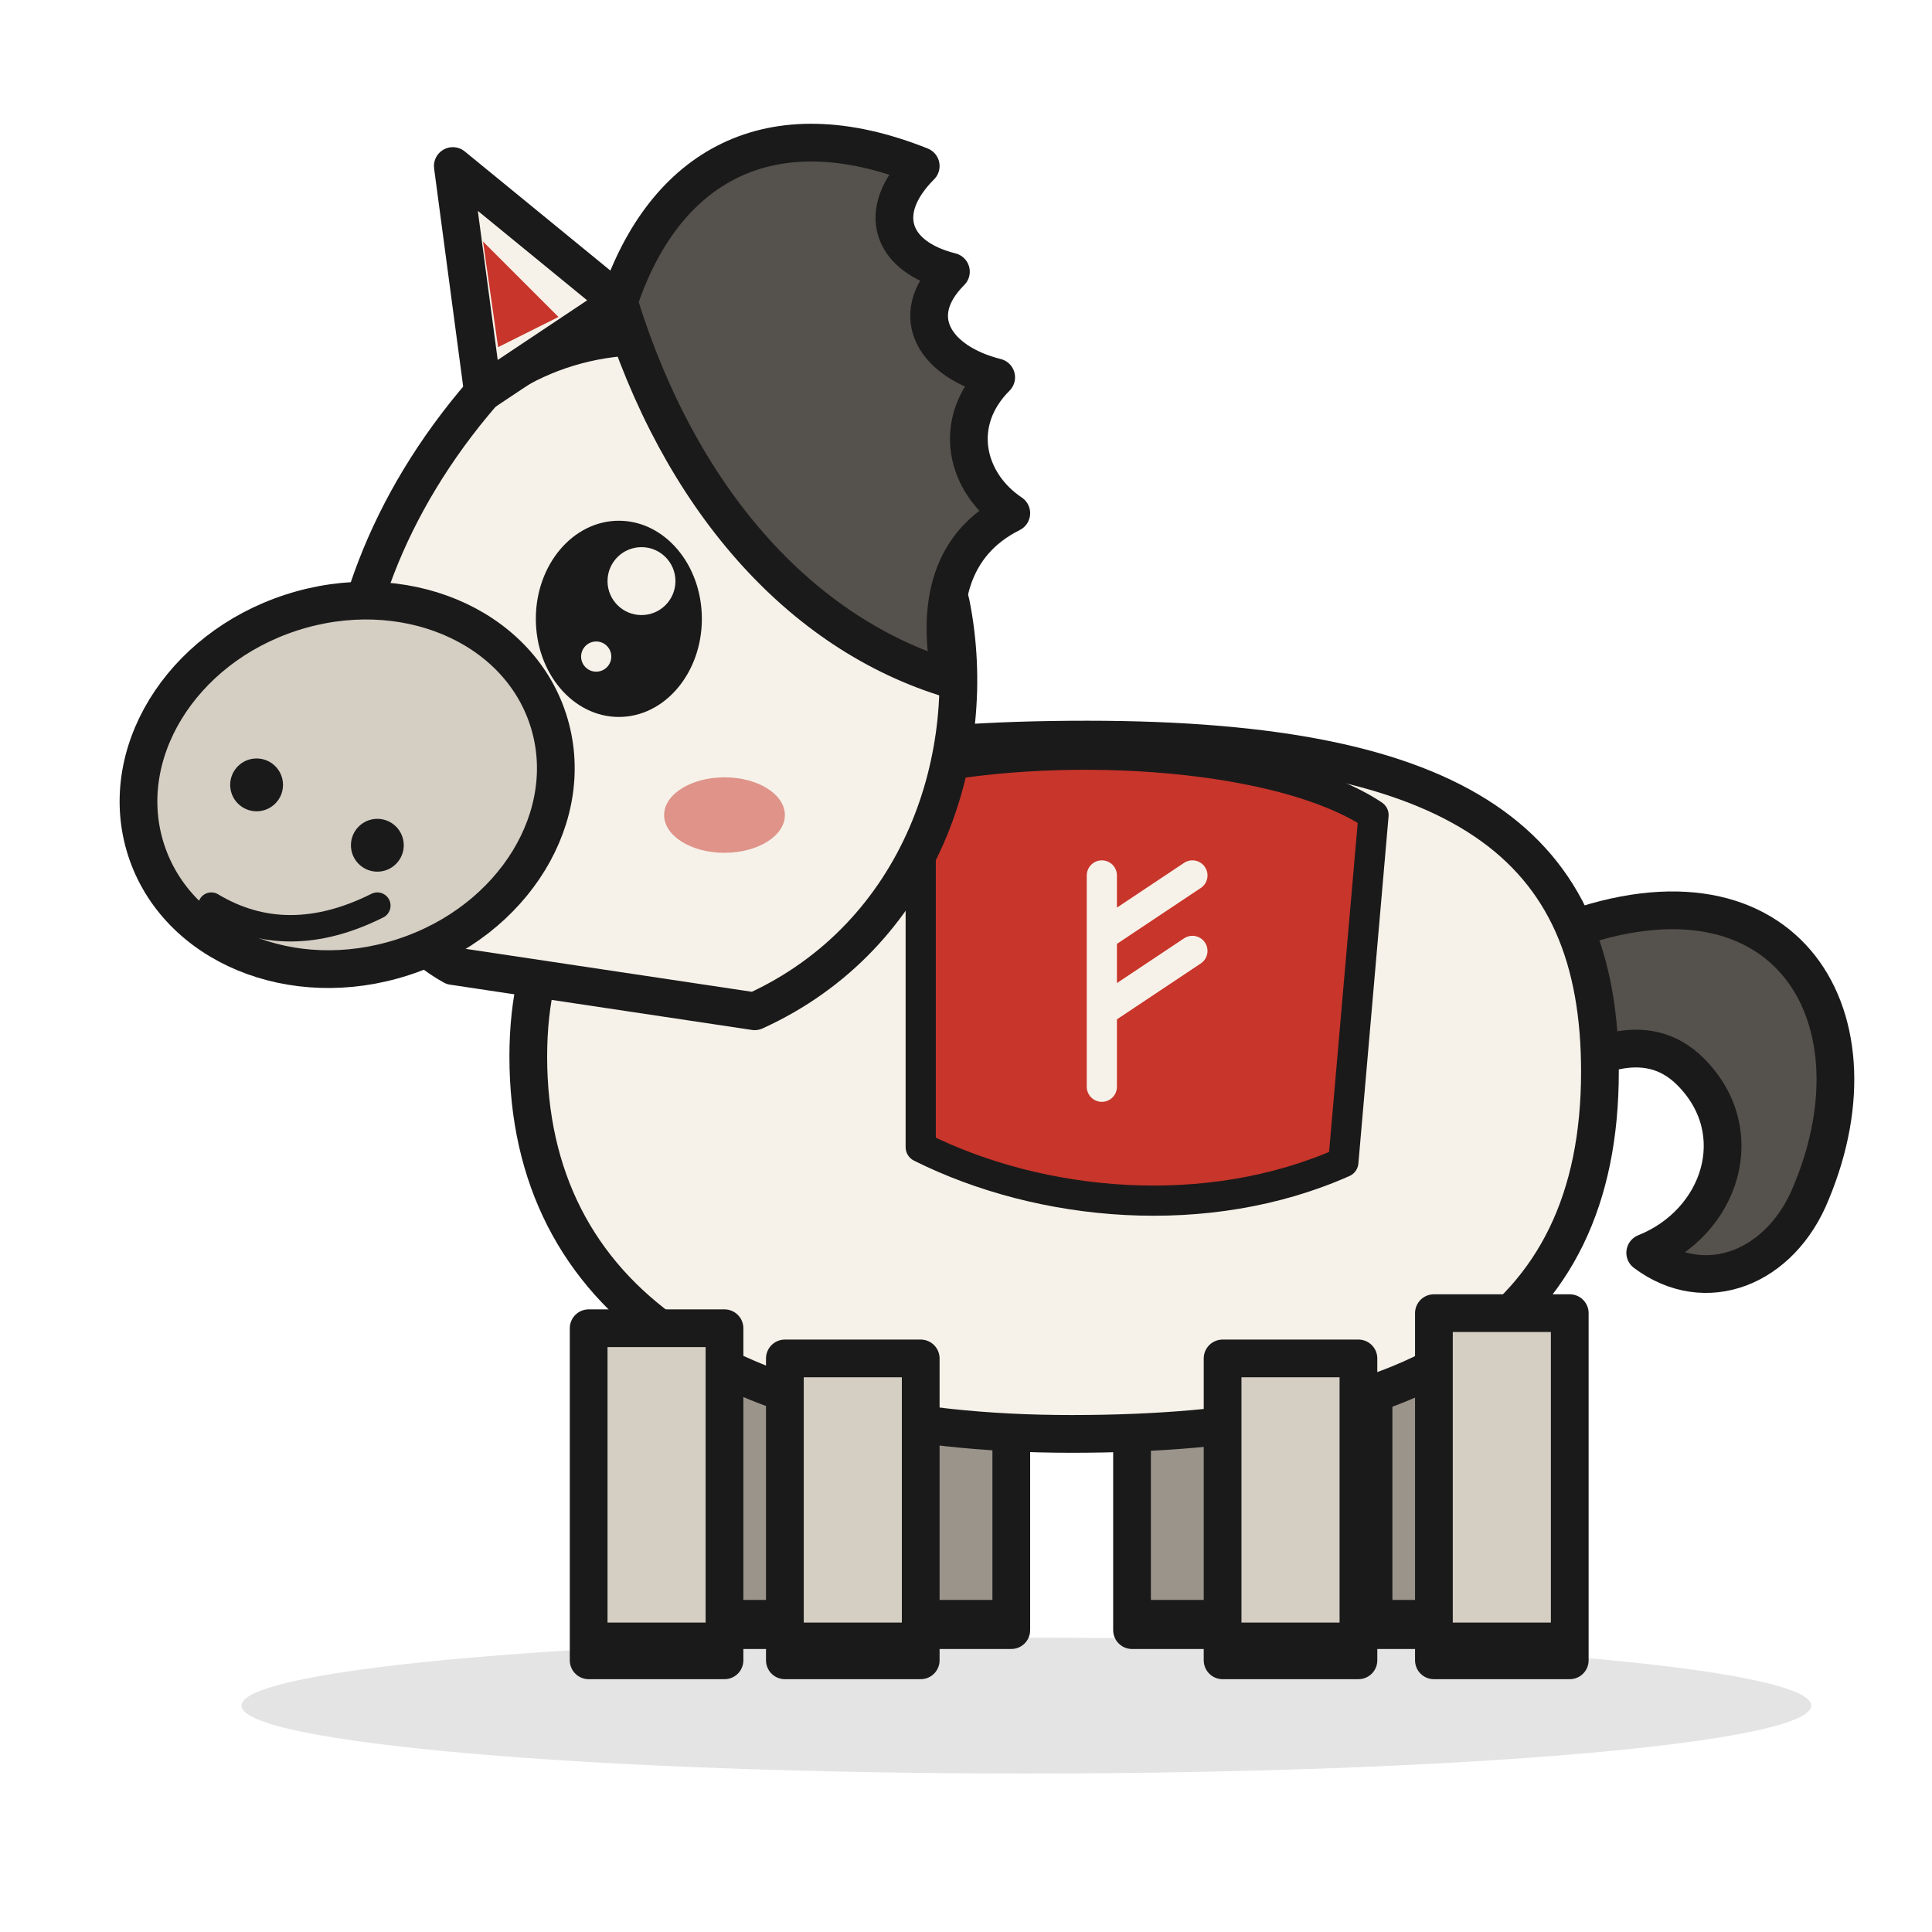
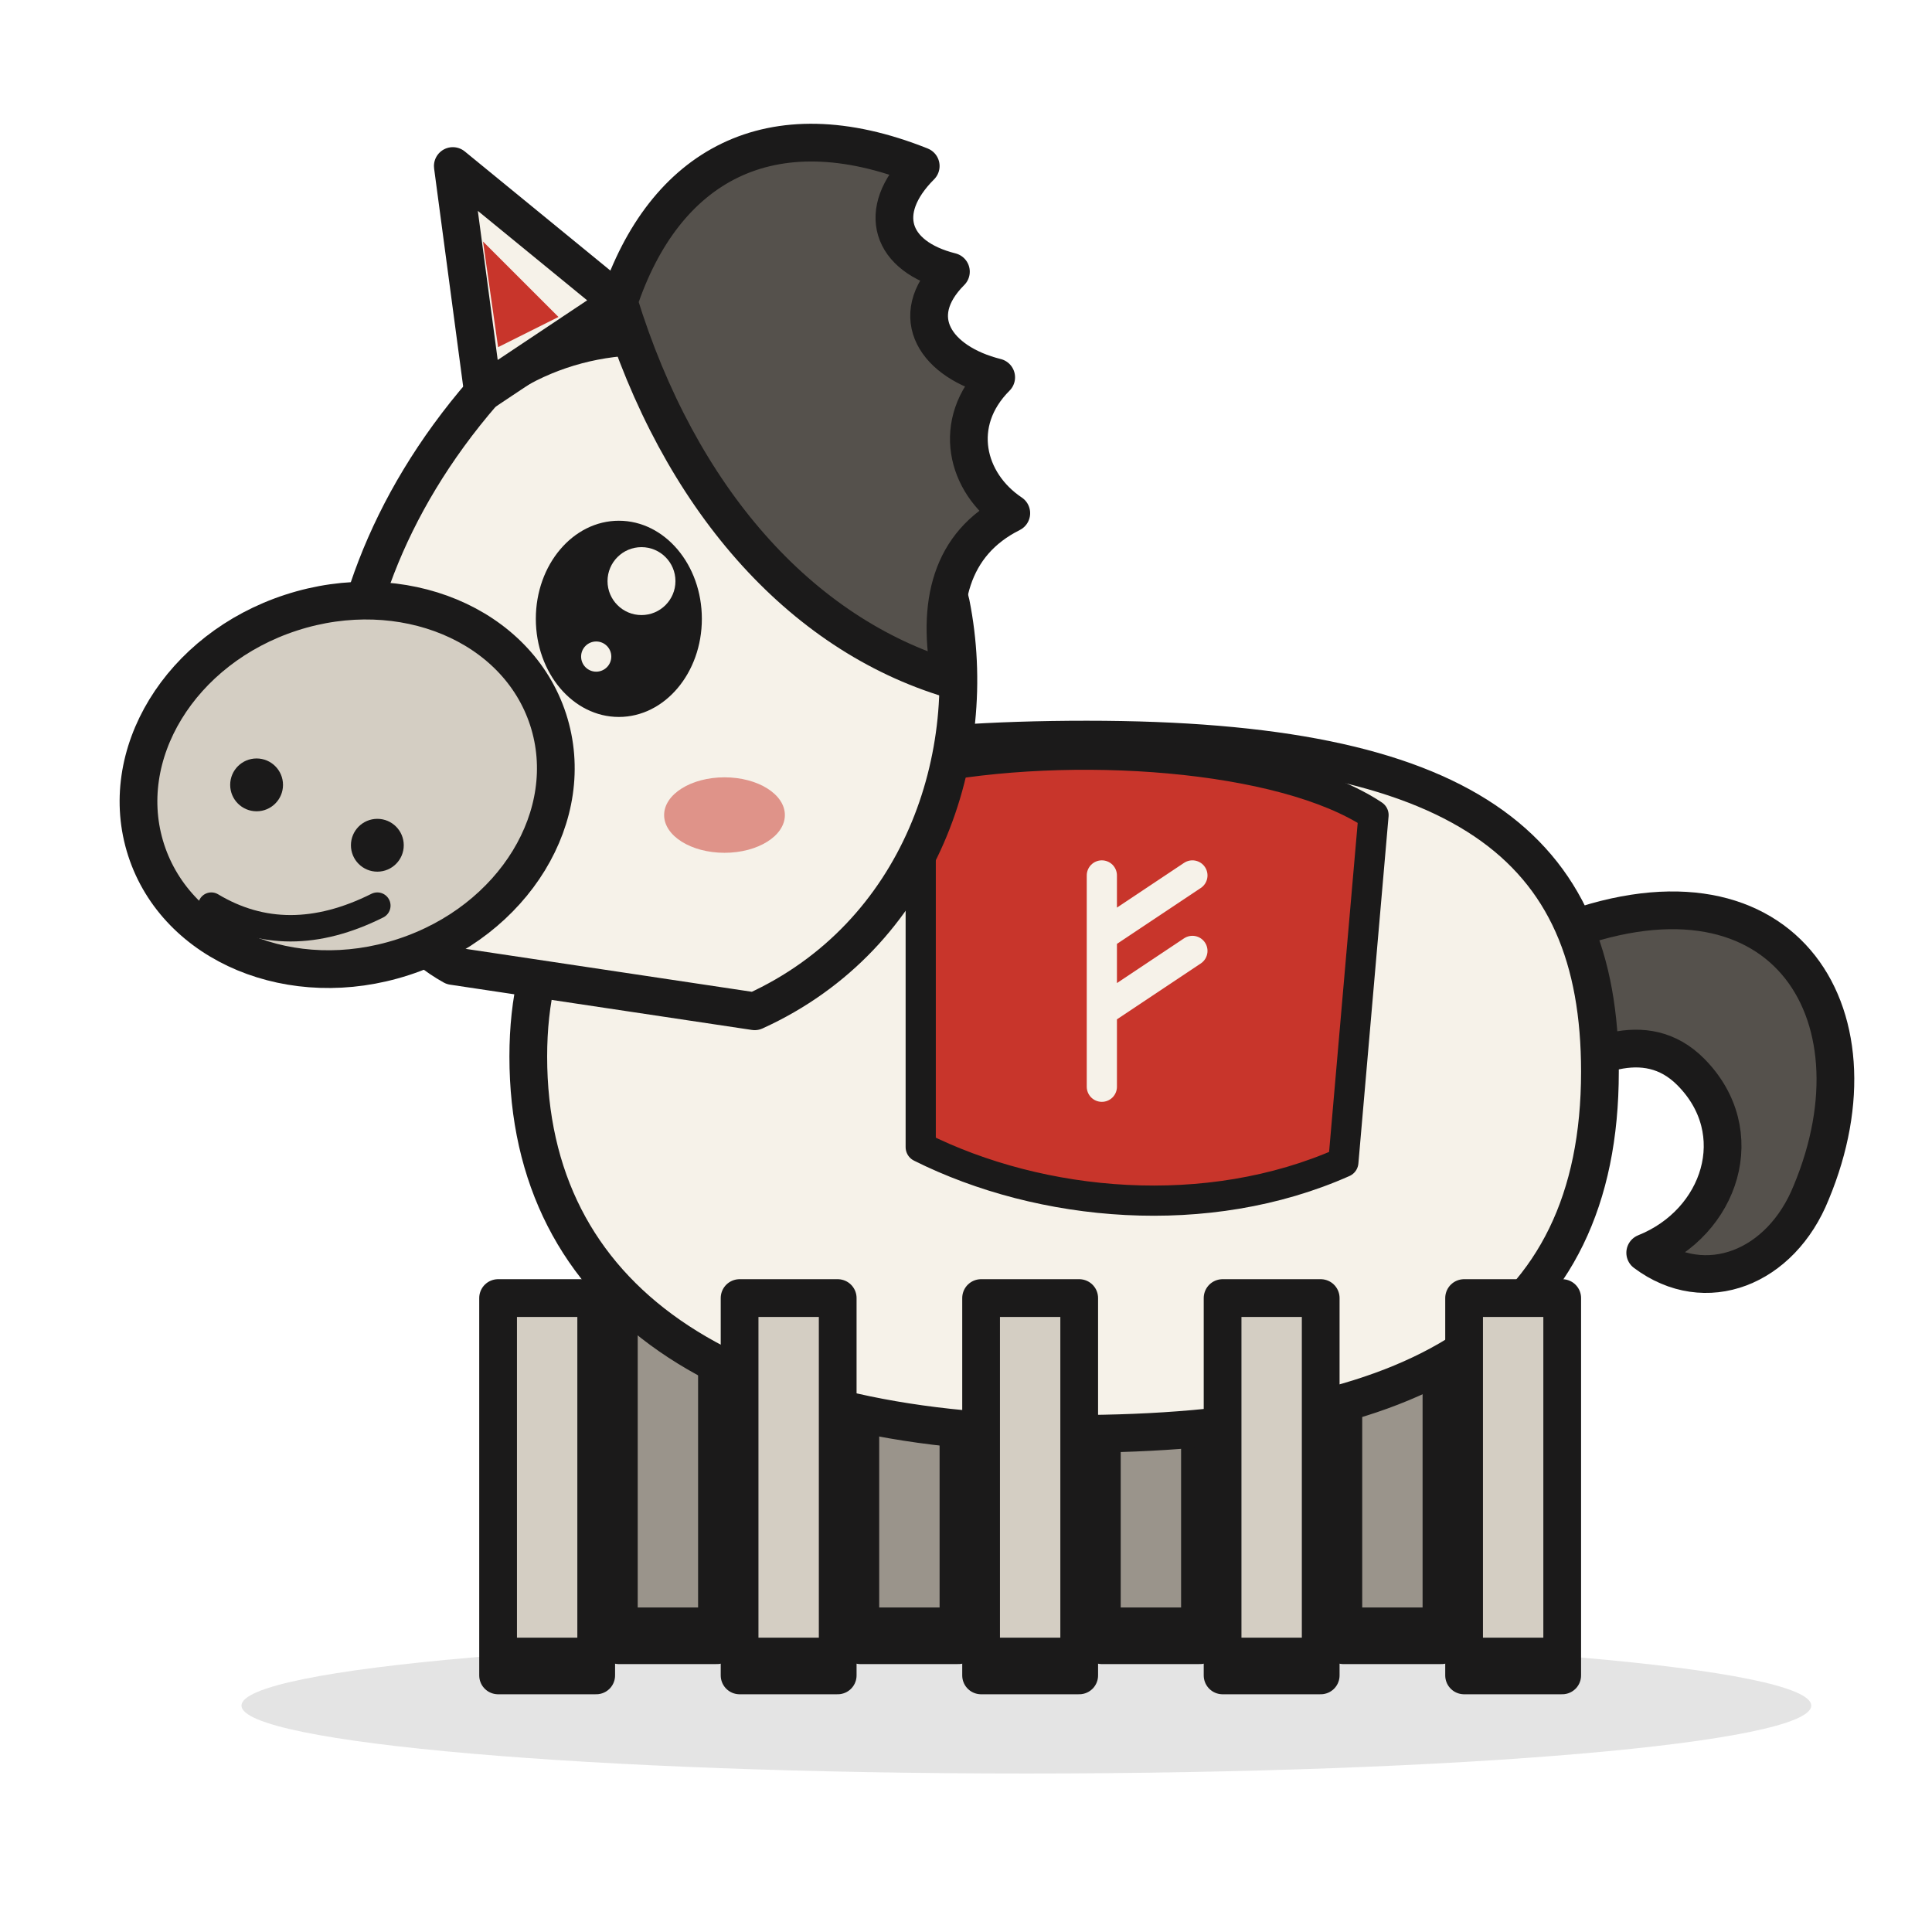
<svg xmlns="http://www.w3.org/2000/svg" viewBox="0 0 256 256" fill="none" stroke="#1b1a1a" stroke-width="5" stroke-linejoin="round" stroke-linecap="round">
  <ellipse cx="136" cy="226" rx="104" ry="9" fill="#1b1a1a" fill-opacity=".12" stroke="none" />
-   <g fill="#9a948b">
-     <path d="M88 170v46h18v-46zM116 170v46h18v-46zM150 170v46h18v-46zM182 170v46h18v-46z" />
-   </g>
-   <g fill="#1b1a1a" stroke="none">
-     <rect x="88" y="212" width="18" height="6" />
-     <rect x="116" y="212" width="18" height="6" />
-     <rect x="150" y="212" width="18" height="6" />
-     <rect x="182" y="212" width="18" height="6" />
-   </g>
+   <path d="M82 168v50h13v-50z" fill="#9a948b" />
+   <rect x="82" y="213" width="13" height="7" fill="#1b1a1a" stroke="none" />
+   <path d="M114 168v50h13v-50z" fill="#9a948b" />
+   <rect x="114" y="213" width="13" height="7" fill="#1b1a1a" stroke="none" />
+   <path d="M146 168v50h13v-50z" fill="#9a948b" />
+   <rect x="146" y="213" width="13" height="7" fill="#1b1a1a" stroke="none" />
+   <path d="M178 168v50h13v-50z" fill="#9a948b" />
+   <rect x="178" y="213" width="13" height="7" fill="#1b1a1a" stroke="none" />
  <path d="M206 124c30-12 44 10 34 34-4 10-14 14-22 8 10-4 14-16 6-24-6-6-14-2-20 2z" fill="#55514c" />
  <path d="M70 140c0-30 24-42 74-42s68 14 68 44c0 34-24 48-70 48s-72-18-72-50z" fill="#f6f2e9" />
-   <g fill="#d4cec3">
-     <path d="M78 176v44h18v-44zM104 180v40h18v-40zM162 180v40h18v-40zM190 174v46h18v-46z" />
-   </g>
-   <g fill="#1b1a1a" stroke="none">
-     <rect x="78" y="215" width="18" height="7" />
-     <rect x="104" y="215" width="18" height="7" />
-     <rect x="162" y="215" width="18" height="7" />
-     <rect x="190" y="215" width="18" height="7" />
-   </g>
+   <path d="M98 172v50h13v-50z" fill="#d4cec3" />
+   <rect x="98" y="217" width="13" height="7" fill="#1b1a1a" stroke="none" />
+   <path d="M130 172v50h13v-50z" fill="#d4cec3" />
+   <rect x="130" y="217" width="13" height="7" fill="#1b1a1a" stroke="none" />
+   <path d="M162 172v50h13v-50z" fill="#d4cec3" />
+   <rect x="162" y="217" width="13" height="7" fill="#1b1a1a" stroke="none" />
+   <path d="M194 172v50h13v-50z" fill="#d4cec3" />
+   <rect x="194" y="217" width="13" height="7" fill="#1b1a1a" stroke="none" />
+   <path d="M66 172v50h13v-50z" fill="#d4cec3" />
+   <rect x="66" y="217" width="13" height="7" fill="#1b1a1a" stroke="none" />
  <path d="M122 102c20-4 48-2 60 6l-4 46c-18 8-40 6-56-2z" fill="#c8352b" stroke-width="4" />
  <path d="M146 116v28M146 124l12-8M146 134l12-8" stroke="#f6f2e9" stroke-width="4" />
  <path d="M64 52c20-16 54-6 62 28 4 20-4 44-26 54l-40-6c-18-10-22-46 4-76z" fill="#f6f2e9" />
  <path d="M72 44c-6-18 8-28 22-24-4 6 0 10 8 10-4 8 2 12 10 14-4 8 0 14 8 18-4 6 0 12 4 16-8 6-12 18-8 30-12-8-18-30-44-64z" fill="#55514c" opacity="0" />
  <path d="M82 40c6-18 20-26 40-18-6 6-4 12 4 14-6 6-2 12 6 14-6 6-4 14 2 18-8 4-10 12-8 22C106 84 90 66 82 40z" fill="#55514c" />
  <path d="M64 52L60 22l22 18z" fill="#f6f2e9" />
  <path d="M66 46l-2-14 10 10z" fill="#c8352b" stroke="none" />
  <ellipse cx="46" cy="104" rx="28" ry="24" fill="#d4cec3" transform="rotate(-18 46 104)" />
  <circle cx="34" cy="104" r="3.5" fill="#1b1a1a" stroke="none" />
  <circle cx="50" cy="112" r="3.5" fill="#1b1a1a" stroke="none" />
  <path d="M28 120q10 6 22 0" stroke-width="3.5" />
  <ellipse cx="82" cy="82" rx="11" ry="13" fill="#1b1a1a" stroke="none" />
  <circle cx="85" cy="77" r="4.5" fill="#f6f2e9" stroke="none" />
  <circle cx="79" cy="87" r="2" fill="#f6f2e9" stroke="none" />
  <ellipse cx="96" cy="108" rx="8" ry="5" fill="#c8352b" fill-opacity=".5" stroke="none" />
</svg>
